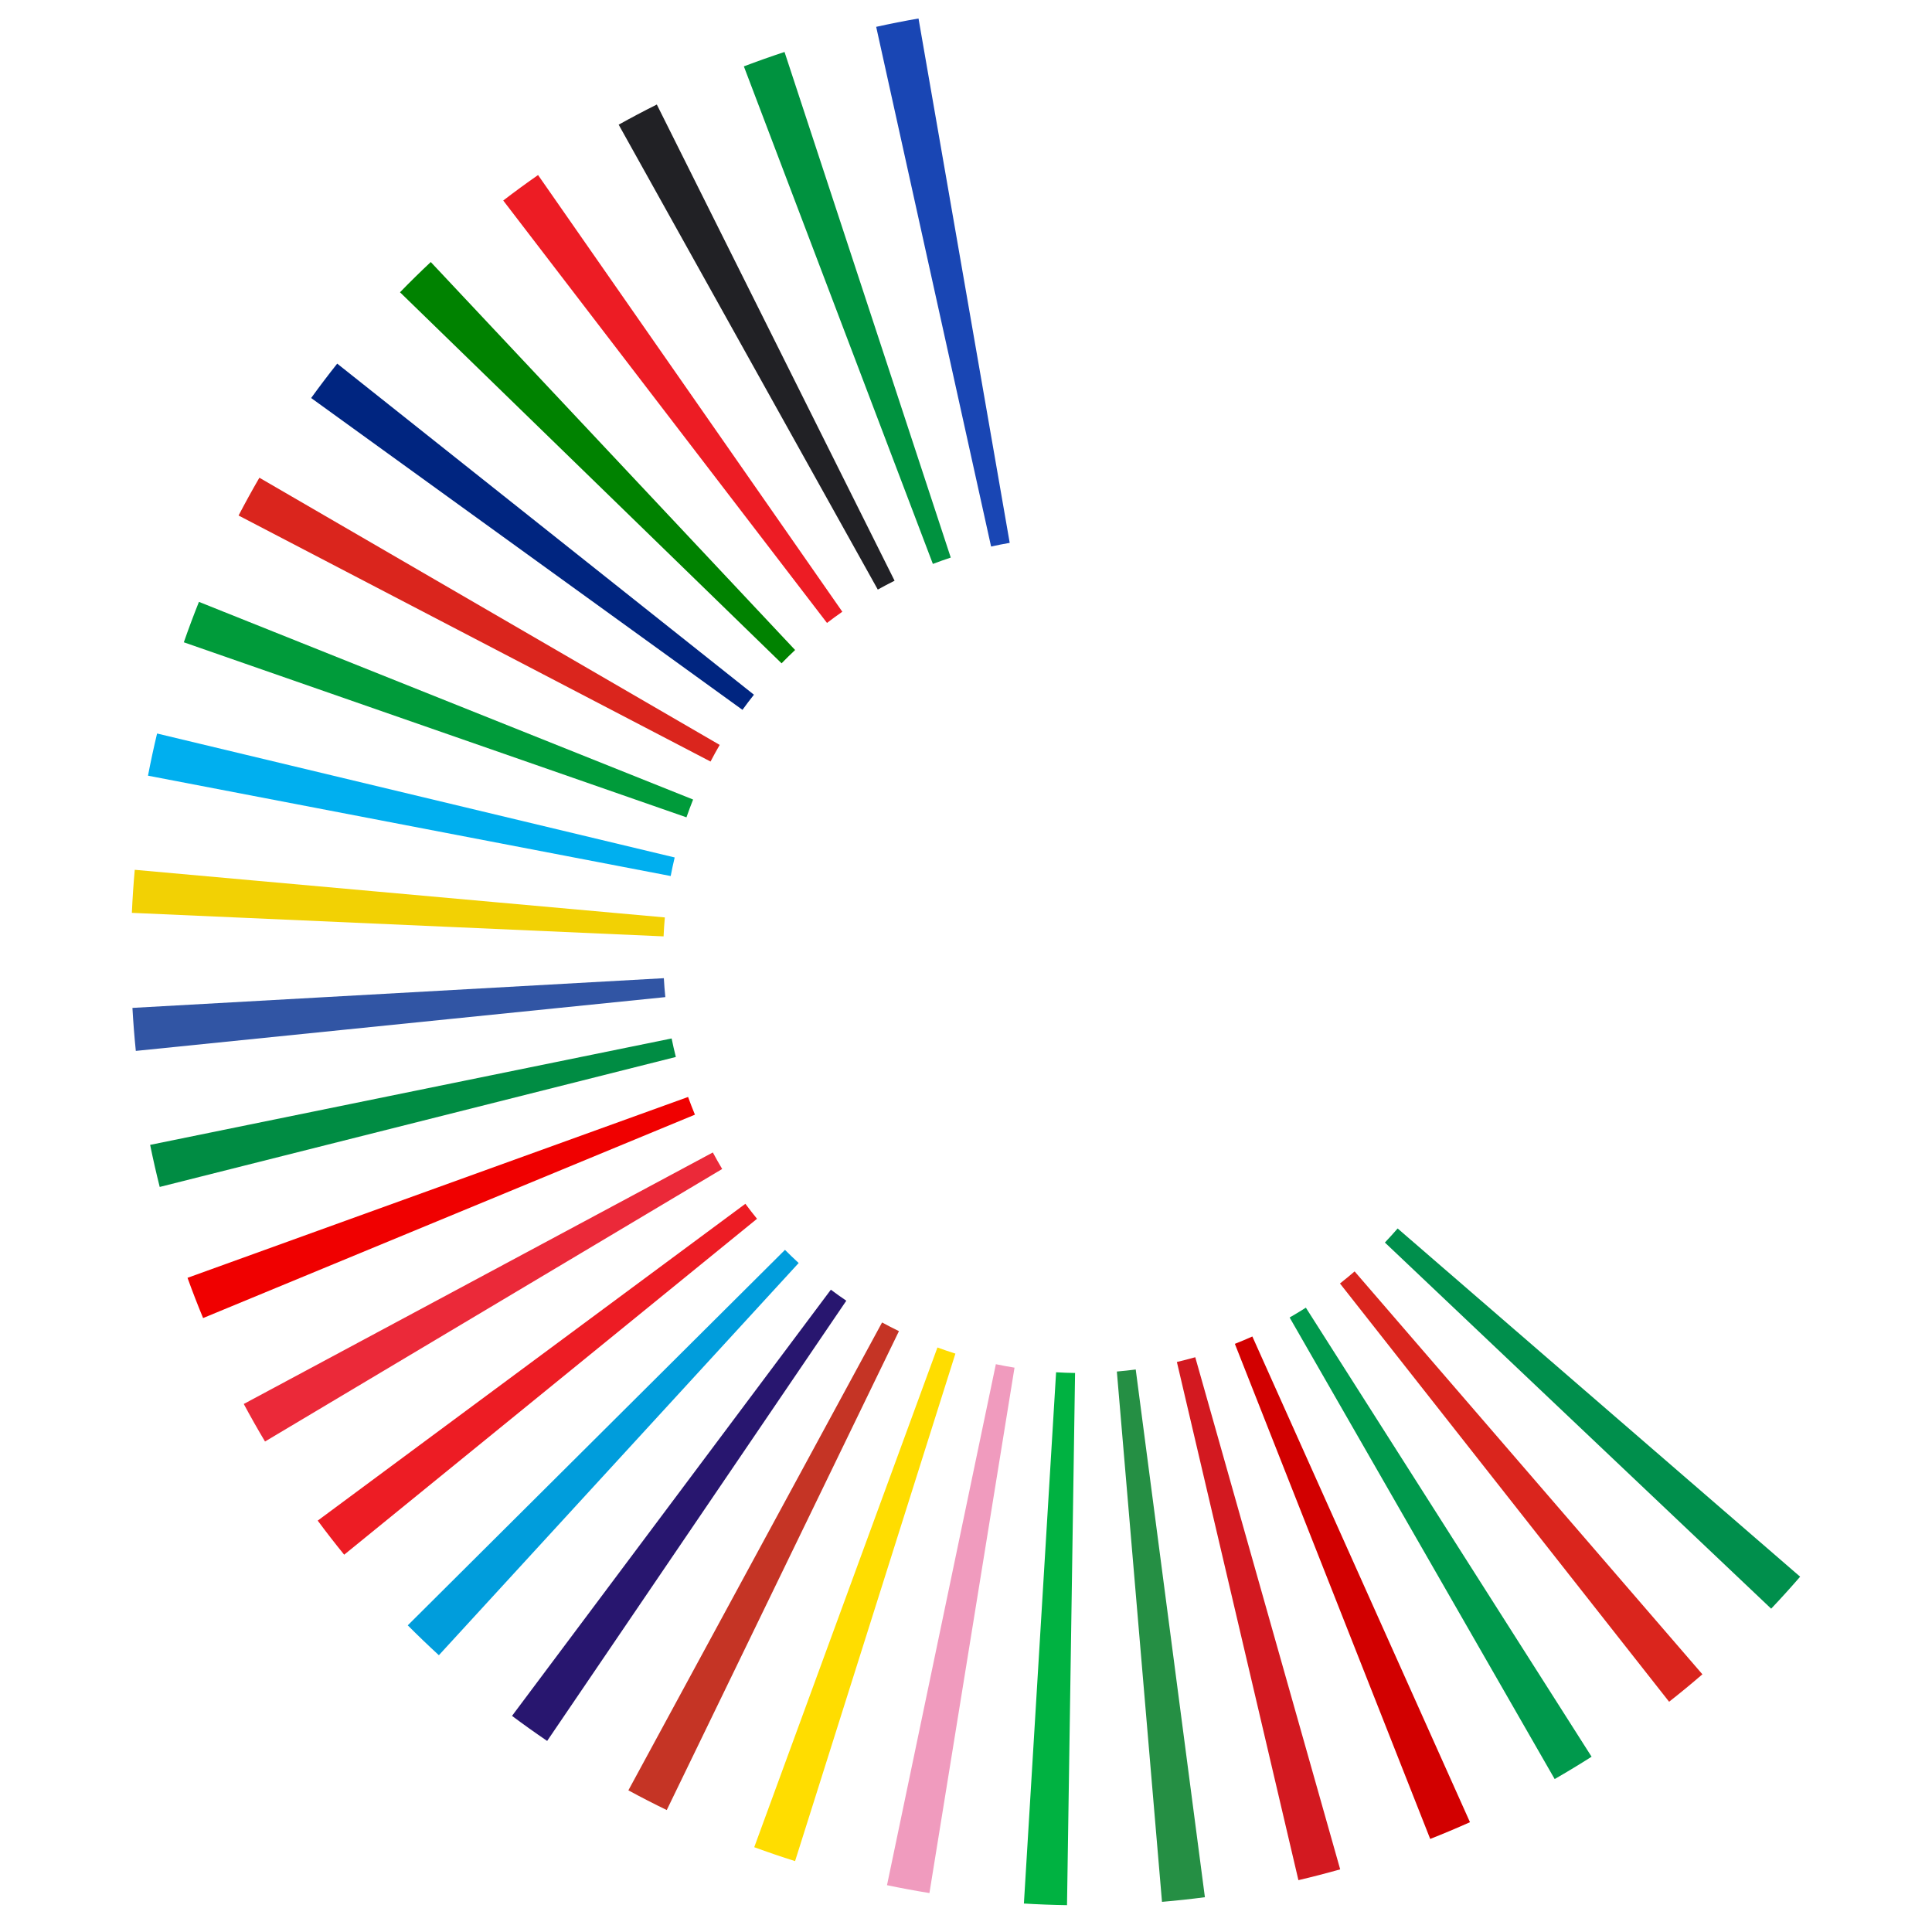
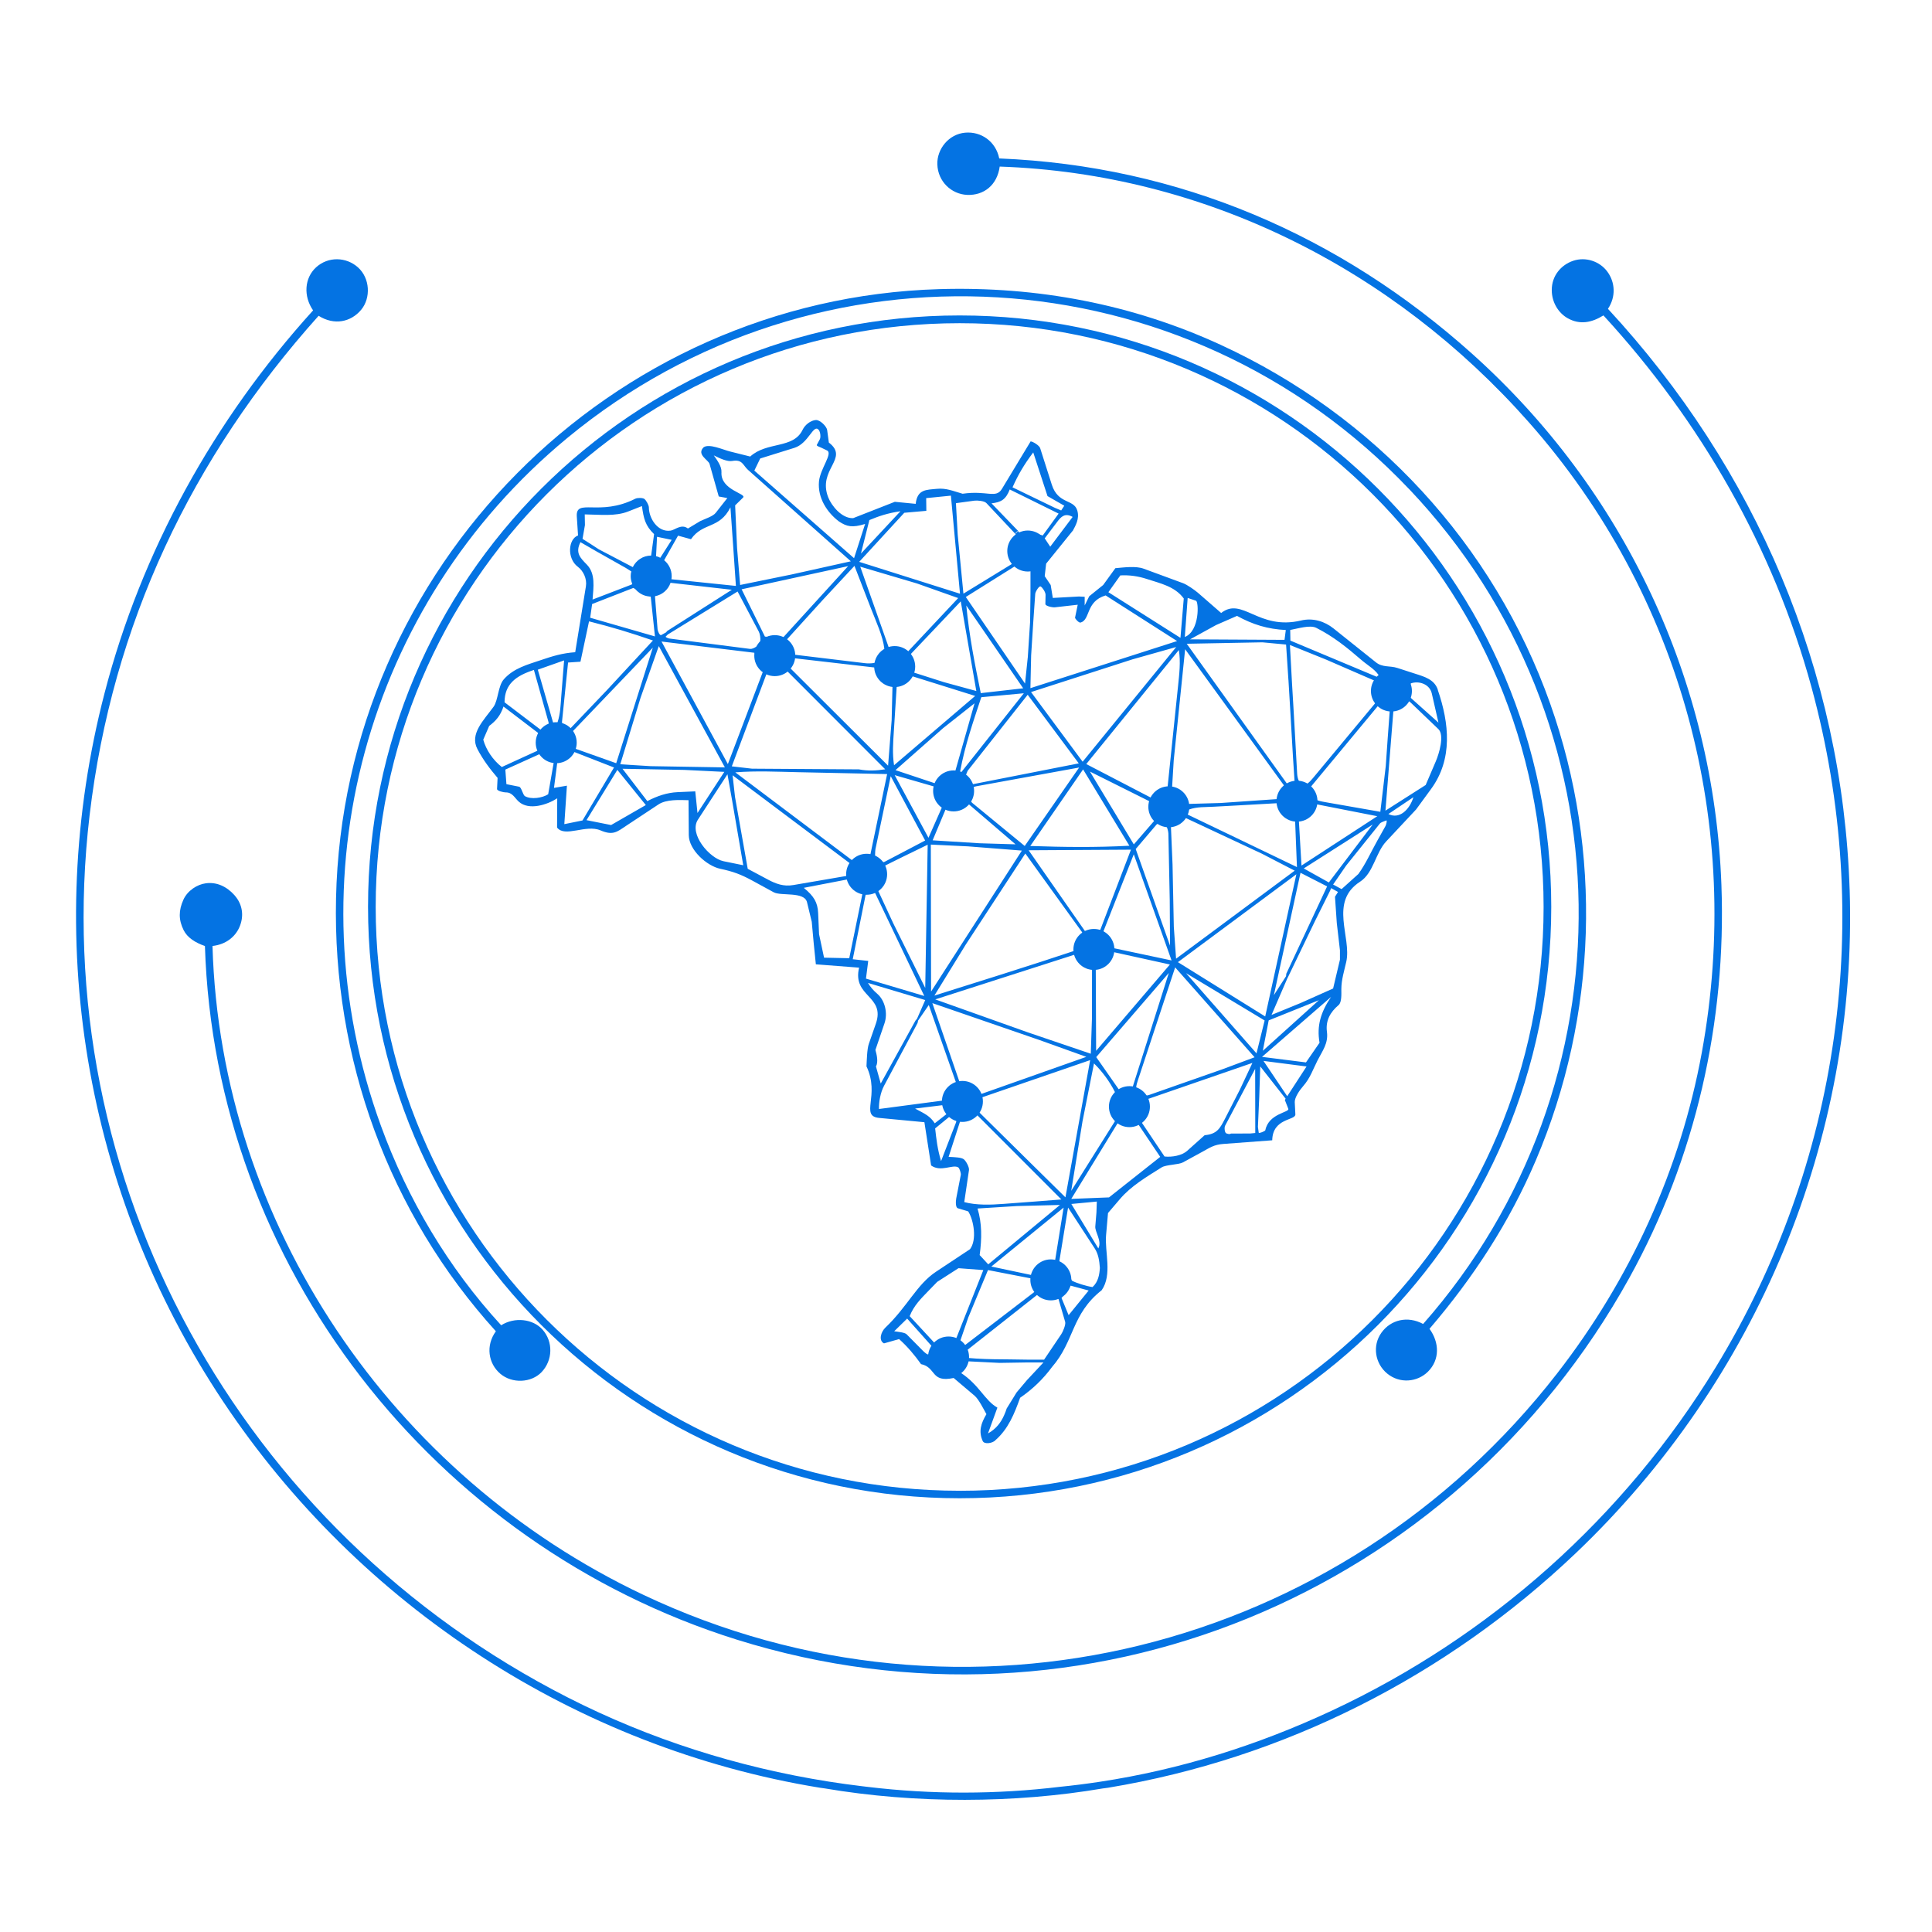
- <svg xmlns="http://www.w3.org/2000/svg" viewBox="-15.810 0.431 248 248" fill="none">
-   <path d="M215.263 202.823C214.055 204.219 212.815 205.588 211.545 206.928L161.961 159.928C162.52 159.338 163.065 158.736 163.597 158.122L215.263 202.823Z" fill="#008F4C" />
-   <path d="M202.718 215.352C201.32 216.559 199.895 217.733 198.444 218.875L156.195 165.185C156.833 164.683 157.46 164.166 158.075 163.635L202.718 215.352Z" fill="#DA251D" />
-   <path d="M188.493 225.931C186.935 226.923 185.355 227.878 183.754 228.798L149.732 169.551C150.437 169.147 151.132 168.726 151.817 168.29L188.493 225.931Z" fill="#00994C" />
-   <path d="M172.882 234.336C171.197 235.091 169.495 235.808 167.777 236.485L142.702 172.934C143.457 172.635 144.206 172.32 144.948 171.988L172.882 234.336Z" fill="#D20000" />
-   <path d="M156.222 240.39C154.445 240.892 152.658 241.355 150.86 241.776L135.26 175.261C136.051 175.076 136.837 174.872 137.619 174.651L156.222 240.39Z" fill="#D31920" />
-   <path d="M138.856 243.966C137.025 244.206 135.189 244.404 133.349 244.561L127.554 176.487C128.364 176.418 129.172 176.331 129.977 176.225L138.856 243.966Z" fill="#258F44" />
-   <path d="M121.157 244.985C119.311 244.957 117.466 244.888 115.623 244.776L119.755 176.581C120.565 176.63 121.377 176.661 122.19 176.673L121.157 244.985Z" fill="#00B241" />
-   <path d="M103.496 243.431C101.673 243.136 99.857 242.799 98.05 242.421L112.022 175.545C112.817 175.712 113.616 175.86 114.418 175.989L103.496 243.431Z" fill="#F09BBE" />
-   <path d="M86.249 239.333C84.488 238.777 82.74 238.181 81.007 237.545L104.524 173.4C105.286 173.68 106.055 173.942 106.83 174.187L86.249 239.333Z" fill="#FFDD00" />
-   <path d="M69.777 232.777C68.116 231.972 66.473 231.128 64.85 230.248L97.415 170.189C98.129 170.576 98.852 170.947 99.583 171.302L69.777 232.777Z" fill="#C53425" />
-   <path d="M54.425 223.904C52.898 222.866 51.394 221.794 49.916 220.688L90.842 165.982C91.492 166.469 92.154 166.941 92.826 167.397L54.425 223.904Z" fill="#28166F" />
-   <path d="M40.526 212.902C39.166 211.653 37.833 210.375 36.531 209.066L84.953 160.869C85.526 161.445 86.112 162.008 86.711 162.557L40.526 212.902Z" fill="#009DDC" />
-   <path d="M28.371 199.999C27.205 198.567 26.073 197.109 24.973 195.625L79.87 154.955C80.353 155.608 80.852 156.25 81.365 156.88L28.371 199.999Z" fill="#ED1C24" />
-   <path d="M18.208 185.47C17.262 183.884 16.353 182.277 15.481 180.65L75.692 148.366C76.076 149.082 76.476 149.789 76.892 150.487L18.208 185.47Z" fill="#EB2939" />
-   <path d="M10.26 169.623C9.555 167.917 8.888 166.195 8.26 164.458L72.515 141.242C72.791 142.006 73.084 142.763 73.395 143.514L10.26 169.623Z" fill="#F00000" />
-   <path d="M4.692 152.792C4.241 151.001 3.831 149.2 3.462 147.391L70.403 133.732C70.565 134.528 70.746 135.321 70.944 136.108L4.692 152.792Z" fill="#008C43" />
-   <path d="M1.624 135.33C1.438 133.493 1.293 131.652 1.19 129.809L69.403 125.996C69.449 126.807 69.512 127.617 69.594 128.425L1.624 135.33Z" fill="#3155A4" />
-   <path d="M1.117 117.609C1.198 115.764 1.322 113.922 1.487 112.083L69.533 118.196C69.46 119.006 69.406 119.816 69.37 120.628L1.117 117.609Z" fill="#F2D104" />
-   <path d="M3.187 100.001C3.535 98.188 3.924 96.383 4.354 94.587L70.795 110.498C70.606 111.288 70.435 112.083 70.282 112.881L3.187 100.001Z" fill="#00AFEF" />
-   <path d="M7.787 82.879C8.394 81.135 9.041 79.406 9.726 77.691L73.16 103.064C72.858 103.818 72.574 104.579 72.307 105.347L7.787 82.879Z" fill="#009B3A" />
-   <path d="M14.815 66.605C15.669 64.967 16.559 63.35 17.486 61.753L76.573 96.051C76.165 96.754 75.773 97.465 75.398 98.186L14.815 66.605Z" fill="#DA251D" />
-   <path d="M24.13 51.522C25.212 50.026 26.328 48.554 27.476 47.108L80.968 89.608C80.463 90.244 79.972 90.892 79.496 91.55L24.13 51.522Z" fill="#002580" />
-   <path d="M35.536 37.948C36.823 36.624 38.14 35.33 39.486 34.066L86.254 83.869C85.661 84.425 85.082 84.995 84.516 85.577L35.536 37.948Z" fill="#008200" />
-   <path d="M48.787 26.169C50.252 25.046 51.743 23.956 53.258 22.9L92.314 78.956C91.647 79.421 90.991 79.9 90.346 80.394L48.787 26.169Z" fill="#ED1C24" />
-   <path d="M63.605 16.435C65.218 15.536 66.851 14.674 68.503 13.849L99.022 74.974C98.295 75.337 97.577 75.716 96.867 76.112L63.605 16.435Z" fill="#212125" />
-   <path d="M79.675 8.951C81.401 8.296 83.142 7.679 84.896 7.102L106.234 72.005C105.462 72.259 104.696 72.53 103.937 72.818L79.675 8.951Z" fill="#00923F" />
-   <path d="M96.661 3.877C98.464 3.478 100.276 3.121 102.095 2.804L113.801 70.114C113.001 70.253 112.203 70.411 111.41 70.586L96.661 3.877Z" fill="#1946B4" />
+ <svg xmlns="http://www.w3.org/2000/svg" viewBox="-16 -40 608 608" fill="none">
+   <g fill="#0473e3">
+     <path d="M57.85,241.8c2.58,2.91,2.97,6.65,1.47,10.03-1.32,2.98-4.21,5.4-8.45,5.87,2.56,87.61,56.51,166.75,135.55,204.17,100.92,47.79,219.56,18.02,287.64-69.7,22.98-29.61,38.74-64.01,45.5-100.94,13.09-71.56-6.37-143.97-54.43-198.34-42.74-48.35-102.02-78.24-166.52-80.47-.8,5.86-5.01,9.13-10.25,8.91-4.94-.21-9.21-4.19-9.38-9.61-.16-4.77,3.55-9.52,8.78-9.97,4.97-.43,9.61,2.73,10.7,8.11,56.6,2.32,107.18,24.14,148.85,61.5,47.8,42.85,76.06,102.79,78.42,167.13,1.59,43.16-8.15,86-28.97,123.64-55.18,99.71-171.52,148.14-280.94,113.85-95.51-29.93-164.18-117.84-167.33-218.27-3.1-1.07-5.55-2.67-6.7-4.99-1.63-3.27-1.59-6.22-.07-9.59,1.29-2.84,4.29-4.8,7.07-5.16,3.4-.45,6.55.98,9.07,3.82Z" />
+     <path d="M285.99,59.27c-102.81,0-186.17,83.31-186.17,186.11s83.36,186.12,186.17,186.12,186.19-83.33,186.19-186.12S388.82,59.27,285.99,59.27ZM286.01,429.14c-101.5,0-183.78-82.26-183.78-183.72S184.5,61.71,286.01,61.71s183.76,82.24,183.76,183.72-82.27,183.72-183.76,183.72Z" />
+     <path d="M427.54,114.02c-70.74-74.64-186.45-81.16-265.09-16.12-63.4,52.43-86.81,138.81-58.58,216.37,8.4,23.09,21.19,44.68,37.85,62.79,4.3-2.7,10.02-1.98,12.99,1.34,3.42,3.82,3.28,9.7-.3,13.43-3.23,3.36-9.23,3.65-12.95.5-3.8-3.22-4.69-8.86-1.41-13.38-33.71-37.17-51.41-85.93-50.3-136.27,2.31-104.09,86.36-188.61,189.78-191.69,30.85-.92,60.74,4.7,88.62,17.53,48.32,22.24,85.92,62.73,103.72,112.99,16.49,46.55,14.8,98.19-4.52,143.59-8.32,19.54-19.6,36.86-33.49,53.08,3.13,4.28,3.31,9.73-.5,13.5-3.35,3.31-8.88,3.82-12.82.57-3.82-3.15-4.75-8.76-1.79-12.87,2.91-4.04,8.18-5.38,13.11-2.73,66.52-75.48,65.4-189.08-4.32-262.65Z" />
+     <path d="M436.48,177.02c-1.1-3.18-4.11-4.04-7.12-5l-5.56-1.8c-2.47-.81-4.69-.08-6.84-1.82l-13.29-10.62c-2.84-2.28-6.52-3.4-10.23-2.51-13.44,3.2-18.48-7.6-25.14-2.36l-7.33-6.38c-.99-.85-3.41-2.54-4.63-2.99l-12.45-4.58c-2.45-.9-6.22-.39-8.89-.15l-3.83,5.29-4.39,3.54-1.43,2.9v-2.73l-1.82-.09-8.21.45-.67-4.07-1.88-2.79.45-3.93,8.33-10.31.03.02c.87-1.65,2.22-3.83,1.44-6.44-1.09-3.66-6.02-1.89-8.02-8.13l-3.66-11.49c-.26-.81-2.14-2.02-3-2.13l-9.02,14.93c-1.92,3.2-4.64.43-12.39,1.55-3.04-.85-5.11-1.85-8.18-1.54-3.21.33-6.08.09-6.58,4.72l-6.57-.64-13.11,5.14c-3.55.16-6.81-3.9-7.84-6.52-3.49-8.88,6.77-12.21.19-17.27l-.53-3.91c-.19-1.27-2.31-3.26-3.55-3.18-1.65.11-3.43,1.51-4.17,3.06-2.89,6.1-11.21,3.62-16.5,8.43l-6.33-1.58c-2.33-.59-6.53-2.55-8.32-1.34-2.34,2.3,1.47,3.94,1.86,5.26l2.89,10.23,2.7.5-3.66,4.66c-.84,1.09-3.38,1.89-4.86,2.59l-3.88,2.33c-2.06-1.58-4.07.47-5.45.67-4.04.59-6.83-3.86-6.84-7.33-.02-.73-.88-2.27-1.43-2.65-.53-.39-2.19-.39-2.84-.06-11.3,5.71-18.8-.31-18.41,5.6l.39,5.96c-3.09,1.09-3.59,7.23-.05,9.87,1.74,1.3,2.9,3.8,2.53,6.12l-3.37,20.75c-4.04.29-7.06,1.21-10.77,2.47-4.22,1.43-8.58,2.53-11.69,6.05-1.83,2.05-1.78,6.63-3.24,8.65-3.1,4.27-7.61,8.55-5.06,13.35,1.78,3.37,3.91,6.21,6.33,9.03l-.17,3.48c-.03.64,2.06,1.09,2.75,1.09,2.1-.03,2.79,1.75,4.11,2.93,3.2,2.86,9.02.92,12.08-1.07l-.05,9.2c2.47,3.23,9.05-1.09,13.67.89,3.94,1.69,5.21.47,8.1-1.46l10.12-6.69c2.51-1.68,6.67-1.41,9.48-1.35l.08,10.99c.03,4.64,5.63,9.7,9.92,10.6,4.14.87,6.57,1.83,9.86,3.6l6.95,3.79c2.33,1.26,9.64-.33,10.48,3.14l1.49,6.15.62,6.81.67,6.57,13.61,1.05c-2.23,9.25,8.38,8.78,5.26,17.66l-2.2,6.32c-.57,1.61-.64,5.25-.74,7.08,4.36,9.2-2.17,15.66,4,16.23l14.23,1.35,2.11,13.61c3.04,2.19,6.78-.42,8.52.59.43.25.93,1.91.82,2.39l-1.43,7.36c-.17.93-.26,2.9.5,3.13l3.27.99c1.72,2.73,2.81,8.92.56,11.89l-10.68,7.08c-6.1,4.03-8.99,10.99-15.97,17.62-1.35,1.29-2.22,4.02-.42,4.94l4.75-1.35c2.61,2.31,4.98,5.15,6.91,7.88,4.86,1.01,2.96,5.93,10.26,4.36l6.6,5.59c1.29,1.1,2.82,4.19,3.72,5.8-1.69,2.83-2.56,5.42-1.16,8.47.51,1.1,3.15.71,4.02-.31,4.04-3.55,5.93-8.29,7.74-13.32,3.93-2.72,7.17-5.8,10.04-9.68,7.12-8.18,6.07-16.64,15.63-24.17,3.4-4.86.92-12.09,1.38-17.31l.61-6.98,3.74-4.38c3.57-4.19,8.38-6.98,13.13-9.98,1.4-.88,5.29-.81,6.72-1.58l6.08-3.32c2.3-1.26,3.68-2.27,6.6-2.48l15.41-1.15c.14-7.08,7.37-6.18,7.28-8.16l-.19-3.85c-.06-1.44,1.52-3.77,2.64-5.03,2.23-2.53,3.12-5.34,4.56-8.16,1.51-2.96,3.4-5.28,2.93-8.92-.47-3.54,1.01-6.18,3.66-8.43,1.04-.88.87-3.55.87-5.04.02-2.92.84-5.49,1.54-8.54,1.78-7.76-5.51-18.89,4.36-25.25,4.22-2.72,4.84-9.06,8.21-12.67l9.42-10.07,4.69-6.41c6.89-9.39,5.77-20.66,2.11-31.27ZM427.97,175.07c2.51-.92,5.94.2,6.61,3.14l2.1,9.2-9.75-8.72,1.04-3.62ZM420.68,180.55c.54-.12.76,1.96.71,2.59l-.67,9.02-.62,8.91-1.71,14.4-16.84-2.95c-.84-.14-2.11-.36-2.96-.67-.23-.06-.43-.15-.59-.25-.85-.5-1.27-2.7-1.49-4l.11-.12,21.93-26.42,2.13-.51ZM382.16,279.88l-27.47-17.09,37.28-27.66-9.81,44.75ZM383.26,281.11l15.8-6.35-17.65,15.92,1.85-9.58ZM335.1,304.14c-1.49,2.53-2.48,5,.28,7.9l-.5.79-13.77,21.93,3.55-21.85,3.62-18.25c2.59,2.51,5.01,5.81,6.6,9.03.08.16.14.3.22.45ZM291.64,340.32l12.4-.78,13.53-.34-22.57,18.69-2.7-2.92c.71-5.26.74-10.01-.67-14.65ZM318.72,340.02l-2.65,16.45-.23,1.41c-2.79.14-4.08.76-5.32,3.77l-2.06-.43-12.48-2.64,22.75-18.56ZM292.18,310.05l.42-4.56.57-.2,33.9-11.67-7.78,43.18-9.37-9.23-17.66-17.43-.08-.08ZM164.33,190.05l25.11-26.23-11.52,36.36-12.73-4.52-.45-.16-.9-4.97.48-.5ZM185.59,179.57l5.73-16.25,20.8,38.18-23.36-.39-9.56-.59,6.39-20.95ZM183.9,145.33l4.78,2.41.11.06,1.32,12.48-20.38-5.88.61-4.31,12.96-5.06.61.31ZM391.58,218.54l.57,14.33-18.05-8.68-16.33-7.84-1.51-.73c.67-.37,1.3-.65,1.94-.87,2.56-.9,4.92-.71,7.64-.87l7.78-.42,12.12-.68.81-.05c1.15,1.97,2.87,3.48,4.97,4.41l.06,1.4ZM232.37,169.96l-.48-1.94c-.14-.56,1.49-.95,2.11-.87l.22.03,24.91,2.87,1.09.12c.53,2.59,1.74,4.52,4.66,5.35l-.02.64-.26,10.49-1.12,14.31-30.65-30.56-.45-.45ZM265.3,190.03l.88-13.85.03-.47,4.55-3,.45.14,19.68,6.16-25.53,21.81c-.56-3.62-.31-6.97-.06-10.8ZM292.81,179.41l13.39-1.24-19.63,24.77-.59.73c.05-.29.11-.59.17-.88,1.54-8.32,4.05-15.44,6.66-23.37ZM292.65,178.13c-1.89-9.23-3.59-17.74-4.56-27.58l17.91,26.06-13.35,1.52ZM280.79,189.15l9.9-7.82-6.01,21.15-.17.59c-2.82.26-4.72,1.41-5.88,3.57l-.5-.17-12.32-4.11,14.98-13.21ZM282.08,213.54c2.13.25,3.31.06,5.68-1.41l1.18,1.01,14.65,12.57-11.38-.34-14.71-.92,4.04-9.64.54-1.27ZM290.09,212.78c-.17-.14-.34-.33-.5-.53-.68-.87-1.26-2.22-1.16-2.92.09-.65,1.04-1.29,2.02-1.66.29-.11.61-.2.88-.25l32.27-5.88-17.12,24.69-16.39-13.46ZM351.69,222.24l.43,21.17.09,14.19-10.8-30.41,6.53-7.68c.08-.09.2-.17.34-.22.73-.31,2.16-.12,2.51.28.14.17.29.43.42.74.25.61.45,1.4.47,1.92ZM347.19,218.37l-6.38,7.36-13.81-22.92,18.64,9.31.9.45.84,5.59-.19.22ZM339.43,226.15c-10.65.57-20.6.44-31.2.08l16.62-24.1,14.57,24.03ZM339.91,227.39l-9.67,25.28-.02.03-4.76.33-.03-.03-17.72-25.42,32.21-.19ZM306.67,228.6l17.93,24.86-.02.03-1.96,5.56-.79.26-10.18,3.35-12.71,4.07-20.89,6.58,9.86-16.03,18.76-28.68ZM322.03,260.48l.96-.31c1.46,1.47,2.64,2.36,4.67,3.41v1.63l-.02,15.23-.37,11.17-19.79-6.72-29.15-10.38,43.69-14.03ZM328.84,263.47c2.44-.57,3.63-1.51,4.69-4.05l1.1.25,17.54,3.86-23.22,27.16-.11-25.49v-1.74ZM334.68,258.43l-.43-.09-3-5.25,9.55-24.24,11.89,33.4-18-3.82ZM352.5,220.31l-.02-.42,4.33-2.61.39.17,23.93,11.21,10.31,5.34-37.33,27.7-.71-10.03-.4-19.56-.5-11.81ZM388.09,207.2l-1.65,4.24-.7.05-7.33.5-10.26.71-9.96.29-1.02.03c-1.46-1.74-2.47-2.73-4.38-4.03l.08-1.44.5-8.26,3.59-34.98,31.1,42.85.03.05ZM354.72,176l-3.26,31.46-.12,1.27-4.86,2.44-.39-.2-20.24-10.52,29.13-35.88c.62,3.76.14,7.51-.26,11.44ZM324.7,199.7l-16.23-21.91,31.91-10.29,13.77-3.88-29.44,36.09ZM323.5,200.23l-33.31,6.55h-.02l-.5.09c-.67-.14-2.36-1.38-2.13-1.94l.48-1.13v-.02l.5-1.21,18.89-23.93,16.08,21.59ZM307.43,166.94l-.85,8.18-18.64-27.25,15.68-9.82.29-.54c.51-.14,1.99-.17,2.64.08.47.19.67.62.67,1.21l1.07-.7v8.72l-.12,8.91-.73,11.22ZM291.25,177.46l-10.21-2.79-9.33-2.98-.2-.06-1.32-5.34.45-.48,15.71-16.56,4.9,28.22ZM269.83,164.95l-.42.45-5.46-.89-.31-.9-8.92-25.28,17.86,5.29,12.96,4.59-15.71,16.73ZM258.07,151.43c1.57,4.07,3.77,8.68,4.24,12.77.05.31.08.62.09.92.11,2.16-1.43,3.14-3.18,3.49-1.04.2-2.16.2-3.03.09l-21.93-2.64-1.4-.17-1.58-4.27.42-.45,11.02-12.15,10.18-10.94,5.17,13.35ZM230.58,160.49l-.22.25-5.06-.36h-.02l-.56-.05-7.33-14.88,33.52-7.29-20.35,22.33ZM222.76,158.69c.4.76.62,2.13.5,3.09-.03.28-.09.53-.19.71-.16.31-.53.65-1.01.98h-.02c-.65.47-1.47.81-2,.74l-25.38-3.26c-.4-.05-1.33-.47-1.16-.62l.68-.68.34-.2,21.6-13.3,6.63,12.54ZM194.02,158.52l-.43.5-1.49.82c-.47.26-1.1-1.16-1.16-1.78l-.82-10.43c1.86-1.32,2.95-2.42,4.18-4.3l.74.08,19.26,2.19-20.27,12.93ZM192.18,161.89l29.26,3.54v.03l2.78,5.6-.19.47-10.97,28.93-20.88-38.57ZM225.17,172.18l.25-.65,5.39-1.27,1.07,1.09,30.7,30.75c-2.81.42-5.39.57-8.3.02l-33.62-.22-6.36-.73,10.88-28.98ZM235.15,203.01l28.03.59-5.25,25.21-.09.48-4.92,2.02-.84-.64-36.68-27.61c6.69-.53,13.11-.19,19.74-.05ZM259.58,226.86l4.73-22.6,10.83,20.25-12.76,6.7c-.12.06-.28.11-.45.11-.96.03-2.48-.81-2.53-1.41-.02-.17-.02-.4-.02-.65,0-.78.06-1.83.19-2.41ZM260.12,239.84c1.86-1.82,3.45-4.16,1.96-7.22l.48-.23,5.51-2.73,7.87-3.83-.23,13.69-.54,31.38-10.1-20.41-4.66-10.06-.28-.59ZM265.57,203.94l12.26,3.54.71.2c.12,2.33.68,3.74,2.31,5.45l-.47,1.04-4.19,9.48-10.63-19.71ZM288.63,226.35l16.95,1.33-28.57,44.36-.08-46.25,11.7.56ZM310.82,287.19l15.05,5.4-33.01,11.66-.57.2c-1.44-2.17-3.15-3.15-5.96-2.9l-.45-1.29-8.47-24.58,33.42,11.52ZM328.98,292.67l22.85-26.49-11.33,35.73-.06.22-4.11,1.04-.28-.39-7.06-10.1ZM341.56,302.18c.06-.7.28-1.46.48-2.05l11.78-35.7,25,28.29-10.24,3.82-13.66,4.78-9.28,3.26c-.25.09-.51.14-.81.17-1.04.12-2.27-.11-2.96-.81-.36-.36-.4-1.02-.31-1.77ZM393.27,234.67l8.37,4.28-12.84,27.47-.08.79-3.83,5.96,8.38-38.51ZM394.29,233.3l21.71-13.83-13.81,18.24-7.9-4.41ZM393.58,232.39l-.81-13.84-.08-1.32c2.44-.79,3.63-1.78,4.92-4.27l.92.19,18.9,3.71-23.86,15.54ZM398.22,157.58c5.31,2.67,9.64,6.15,14.19,10.09,2.31,2,4.59,2.99,6.13,5.85l-28.45-11.92-.06-3.35c2.34-.42,6.25-1.66,8.19-.67ZM401.57,167.68l15.71,6.83c.16,1.61.4,2.93,1.07,4.89l-21.17,25.47c-.56.68-1.16,1.32-1.74,1.72-.45.31-.87.48-1.26.4-.67-.12-1.13-.64-1.46-1.29-.31-.67-.47-1.51-.51-2.25l-.7-12.71-.48-8.4-.42-7.05-.67-12.31,11.62,4.69ZM389.47,173.92l.65,10.88.79,13.63.48,7.29.03.54-2.31.5-.16-.22-31.48-43.95,23.81-.45,7.45.7.73,11.08ZM366.79,156.66l6.5-2.84c4.98,2.75,9.65,4.16,15.35,4.45l-.4,3.09-29.72-.16,8.27-4.55ZM357.76,148.17l2.62.88c.88.29,1.21,9.51-3.52,11.41l.9-12.29ZM336.57,141.08c2.9-.16,5.65.25,8.35,1.13,4.25,1.4,8.78,2.3,11.61,6.13l-1.04,12.39-22.68-14.36,3.76-5.29ZM313.04,147.12l-.06,2.96c0,.67,2.27,1.12,2.98,1.04l7.2-.81-.85,4.1c.17.5,1.23,1.65,1.75,1.51,3.15-.88,1.54-6.64,7.88-8.54l22.49,14.36-46.16,14.82.23-10.31.68-10.65.61-8.72c.05-.64,1.2-2.61,1.72-2.31.62.37,1.52,1.83,1.52,2.54ZM321.56,122.67l-7.05,9.37-1.74-2.62,4-5.28c1.15-1.54,2.41-2.81,4.78-1.47ZM309.16,102.37l4.49,13.75,5.28,3.03-.98,1.49-1.96-.82-13.35-6.46c1.75-3.91,3.52-7,6.52-10.99ZM290.62,117.56c.93-.12,3.15.06,3.8.76l9.1,9.68c-.11-.2.71-1.02.88-.85l.03-.03-8.4-8.72c2.93-.34,4.47-1.1,5.74-4.36l15.38,7.59-5,6.89c-2.69-.95-4.39-.68-6.39.22l-1.37-1.58-.88.85c.11.22,1.09,1.34,1.06,1.57l-.99,7.48-.82.23-15.57,9.53-1.8-18.55-.56-9.92,5.79-.79ZM275.52,120.76l-.05-4,7.78-.78,2.86,30.86-31.72-10.03,14.19-15.44,6.95-.61ZM267.37,120.89l-12.43,13.32,2.65-10.54c2.96-1.24,5.79-2.2,9.78-2.78ZM223.23,104.29l10.76-3.35c4.5-1.41,5.96-7.62,7.64-5.68.56.67.71,2.33.37,2.98l-.95,1.77c-.17.33,1.09.73,1.41.88l1.82.88c1.88.93-2.17,5.74-2.55,9.76-.47,5.17,2.59,9.79,6.29,12.57,2.48,1.65,4.17,2.03,8.23.79l-3.48,10.77-31.38-27.56,1.85-3.82ZM211.04,108.56c.12-1.71-1.3-3.69-2.41-5.25,1.92.95,4.25,2.05,5.84,1.75,3.2-.57,3.34,1.4,4.94,2.82l32.35,28.76-18.62,4.14-16.22,3.31-.96-11.58-.61-13.47,2.48-2.44c1.32-1.26-7.2-2.33-6.78-8.06ZM201.45,129.69c3.74-5.39,8.97-3.12,12.42-10.03l.84,11.94.88,12.79-20.29-2.1-.5-.05-2.67-4.39.87-1.54,4.38-7.74,4.07,1.12ZM190.77,128.93l4.61.96-3.59,5.65-1.49,2.36.16-2.86.31-6.12ZM168.02,121.88c4.78.05,9.59.7,13.7-.93l4.3-1.69c.53,3.91,1.04,6.16,3.82,8.83l-.93,6.77-.26,1.91-4.69,2.13c-.26-.14-.54-.28-.81-.42-3.43-1.82-10.72-5.62-10.72-5.62l-2.5-1.63-2.61-1.65.76-4.33-.06-3.37ZM166.67,130.62l5.14,2.96,9.13,5.15,1.74,1.1.64.42c.64.4.28,2.69-.34,3.48-.05.11-.14.19-.22.23l-12.28,4.72c.29-3.93.98-8.18-1.82-11.02-2.05-2.1-3.69-3.65-1.99-7.05ZM166.67,168.24l2.7-12.7c7.06,1.77,13.02,3.57,20.11,6.02l-14.56,15.71-11.35,11.89-.47.5c-.48.11-1.68.09-1.77-.28l-.42-1.8v-.02l-.06-.28,1.92-18.78,3.88-.26ZM161.52,167.82l-.9,11.44c-.23,2.95-.26,5.28-1.16,8.04-.22.67-.48,1.37-.82,2.1l-.59-2.03-4.8-16.62,8.27-2.92ZM152.02,170.83l4.58,16.37c.03.12.06.31.08.53.05.61.03,1.4-.02,1.71-.08.42-1.65.73-2.03.57l-.54-.4-11.31-8.6c.02-5.73,3.55-8.33,9.25-10.18ZM136.09,192.75l1.86-4.3c2.08-1.58,3.51-3.17,4.5-6.1l10.91,8.32.82.64-.08,4.49-1.01.45v.02l-11.17,5.11c-2.84-2.22-4.97-5.45-5.84-8.61ZM156.5,209.96c-1.8,1.15-5.31,1.71-7.28.6-.71-.4-1.09-2.84-1.88-2.99l-3.97-.79-.34-4.59,10.68-4.83.85-.39,3.76,2.62-.09.53-1.72,9.84ZM161.59,219.36l.82-12.11-4.07.7,1.01-7.79.05-.31,4.95-3.34.42.16,12.46,4.86-9.92,16.67-5.73,1.16ZM176.31,219.64l-7.73-1.54,9.7-15.82,8.96,11.07-10.93,6.29ZM197.21,209.29c-3.32.16-6.41,1.21-9.5,2.82l-7.81-10.18,19.42.36,12.62.62-8.44,12.94-.7-6.81-5.59.25ZM211.65,231.01c-4.36-.9-10.93-8.57-8.02-13.05l9.3-14.29,1.46,8.18,3.51,20.44-6.24-1.27ZM225.8,236.87l-6.49-3.46-4-22.6-.76-6.83,36.78,27.6.33.25c.36.76.48,2.75.37,3.55l-1.72.29-16.67,2.86c-3.04.53-5.51-.42-7.84-1.66ZM243.33,261.38l-1.57-7.39-.29-6.64c-.15-3.35-1.32-5.34-4.52-7.95l13.56-2.61,1.4-.26,3.71,3.65-.25,1.26-4.11,20.11-7.93-.17ZM252.36,261.86l4-20.01c.02-.08.05-.19.09-.29.22-.56.76-1.41,1.16-1.54.45-.14,1.27.51,1.75.98l.05.05,15.46,32.38-18.35-5.46.71-5.57-4.89-.53ZM259.5,290.4l2.84-8.33c1.09-3.18.2-7.19-2.27-9.33-1.26-1.1-2.05-1.99-2.92-3.41l18.02,5.39-2.59,5.9-.47.54-10.94,19.83-1.51-5.39c.82-1.38.23-3.77-.17-5.2ZM260.62,309.01c-.08-2.16.45-5.18,1.58-7.29l10.55-19.76.19-.81,3.35-4.87,8.51,24.24.36.99c-1.38,1.44-2.59,3.1-3.62,4.73l-1.1.14-19.82,2.62ZM271.98,308.86l8.57-1.05,1.2-.14,1.26,2.05-1.18.92-3.66,2.86c-1.52-2.28-2.87-2.87-6.18-4.63ZM278.29,315.11l4.39-3.6.56-.47c.33-.26,1.72-.25,1.75.16.02.31.03,1.06-.03,1.57-.02.17-.05.33-.08.42l-4.73,12.21c-1.16-3.9-1.47-6.89-1.86-10.29ZM287.45,338.31l1.49-10.09c.14-.88-.98-2.96-1.68-3.43-.82-.56-2.59-.62-4.73-.73l3.57-11.05.2-.62,5.03-1.65.25.25,26.43,26.48-8.3.65-9.86.74c-4.24.33-8.61.45-12.4-.56ZM276.29,386.2c-.39.26-1.37-.62-1.86-1.12l-5.12-5.18c-.59-.59-2.7-.78-3.91-.95l4.08-3.99,8.83,9.89-2.02,1.35ZM284.11,383.25l-5.15.31-8.68-9.37c1.32-3.35,3.52-5.49,6.01-8.06l2.65-2.73,6.7-4.3,7.81.59-9.34,23.56ZM288.77,374.48l6.15-14.79,13.36,2.59.09.02c.65.12,1.74.98,2.08,1.44.34.45-.16,2.25-.61,2.59l-.34.26-24.46,18.75,3.72-10.86ZM307.35,394.13l-3.43,4.07-3.12,5.06c-.23.71-.48,1.41-.79,2.08-1.01,2.3-2.51,4.33-5.09,5.76l2.96-8.12c-3.96-2.2-5.71-7.19-11.62-11.02l.81-3.63,11.49.57,8.68-.14h5.14l-5.01,5.37ZM317.92,379.96l-5.34,7.92h-5.34c-7.42-.19-13.77.12-21.6-.85l24.69-19.49.96-.76,5.77,2,.05.02,2.1,7.2c.25.84-.75,3.2-1.29,3.97ZM320.29,373.87l-2.23-5.39.25-.36s0-.02.02-.02l2.55-3.49s.02-.02.02-.03l5.7,1.55-6.29,7.73ZM327.82,365.04c-1.82-.25-5.17-1.27-6.5-2.03-.06-.11-.11-.22-.17-.33,0-.02,0-.05-.02-.06-1.07-2.06-2.11-3.54-3.85-5.09l.09-.61,2.75-16.9,8.41,12.9c1.1,1.69,1.44,3.76,1.6,6.1-.14,2.08-.5,4.38-2.31,6.02ZM329.64,352.87l-8.49-13.98,8.02-.76-.12,3.43-.36,4.38c-.16,1.74,2.17,4.59.95,6.94ZM332.99,336.82l-11.86.47,14.56-23.78.33-.54,5.43-.3.9,1.34,6.77,10.06-16.13,12.76ZM363.1,317.25l-5.48,4.9c-1.68,1.51-4.78,2.06-7.14,1.8l-7.12-10.6-.75-1.12c.93-2.2,1.3-3.59,1.61-6.02l1.16-.4,32.75-11.31-3.94,8.4-4.69,9.17c-1.57,3.03-2.48,4.83-6.41,5.18ZM377.36,316.71h-.03l-5.93.02c-.29.19-.68.22-1.3,0h-.02s-.09-.05-.16-.06c-.51-.2-.7-1.79-.37-2.42l9.45-17.88.03,20.18-1.68.17ZM357.22,266.24l24.76,14.9-2.56,10.35-22.19-25.25ZM382.2,315.67c-.08.34-2.03,1.1-2.08.78l-.25-1.83.42-9.51.31-9.51,7.99,10.17-.25.39,1.09,2.78c.45,1.15-6.21,1.44-7.23,6.75ZM389.09,304.98l-7.47-11.11,13.55,1.75-6.08,9.36ZM399.26,288.15l-4.27,6.19-13.83-1.74,21.73-18.87c-3.27,4.8-4.55,9.09-3.63,14.42ZM405.69,261.97l-2.16,9.11-10.21,4.56-9.17,3.76,4.98-11.52.33-.65,3.06-6.35,5.26-10.93,4.83-9.7.29-.76,2.17,1.21-.95,1.51.57,8.29.99,8.55v2.92ZM420.03,219.92l-2.53,4.53c-2.19,3.9-3.63,7.28-6.02,10.6l-5.28,4.75-2.67-1.44,4.1-5.96,10.63-13.24c.33-.4,1.6-.82,1.99-.96.37-.14-.02,1.37-.22,1.72ZM420.93,216.17l7.87-5.29c-1.23,3.99-4.45,7.05-7.87,5.29ZM432.66,207.04l-12.66,8.07,2.5-31.43c.11-1.33.64-2.81,1.72-3.51.9-.59,2.72-.03,3.74.95l8.69,8.32c2,1.92.22,7.78-.81,10.17l-3.18,7.43Z" />
+     <path d="M566.08,239.96c-2.22-68.86-29.58-132.55-76.06-182.77,2.53-3.76,2.31-8.33-.2-11.72-2.37-3.22-6.77-4.73-10.71-3.41-3.82,1.28-6.78,4.7-6.77,9.21,0,4.05,2.24,7.33,5.04,8.89,3.78,2.11,7.49,1.41,11.22-.9,30.76,33.49,53.56,73.36,65.46,116.95,19.86,72.78,9.08,149.81-30.15,214.13-28.7,47.06-70.84,84.7-120.94,108.07-23.27,10.85-47.63,18.5-72.89,22.32-4.14.63-8.32,1.16-12.51,1.58-19.85,2.39-40.29,2.46-60.51.02-.57-.06-1.13-.13-1.69-.2-3.55-.42-7.09-.92-10.61-1.47-28.61-4.54-56.26-13.31-82.18-26.52C59.68,441.66-1.44,331.88,12.2,216.54c7.11-60.04,32.1-112.56,72.07-157.16,4.91,3.1,10.15,1.98,13.37-1.87,3.12-3.72,2.83-9.98-1.02-13.4-3.69-3.27-9.32-3.46-13.14.01-3.69,3.36-4.05,9.09-.95,13.56-31.14,34.36-54.01,75.67-65.64,120.5-19.83,76.4-6.44,157.09,37.22,222.72,42.93,64.54,111.4,109.17,187.79,121.68.52.08,1.05.16,1.58.22h0c28.7,4.88,59.89,4.74,87.58.02,0,0,.02,0,.03,0,.55-.06,1.09-.13,1.63-.22,55.3-9.14,106.53-35.08,147.27-73.91,56.86-54.2,88.63-130.1,86.1-208.73Z" />
+     <circle cx="159.04" cy="193.73" r="6.45" />
+     <path d="M195.38,141.31c0,.34-.03.67-.08.98-.06.39-.16.76-.28,1.12-.74,2.17-2.62,3.82-4.92,4.22-.39.09-.78.12-1.18.12-.08,0-.17,0-.25-.02-1.94-.06-3.65-.99-4.78-2.41-.37-.48-.7-1.02-.93-1.6-.31-.75-.48-1.57-.48-2.42,0-.51.06-1.01.19-1.47.09-.48.26-.95.48-1.37,1.04-2.14,3.23-3.62,5.76-3.62h.02c.53,0,1.04.06,1.54.19.47.11.92.28,1.33.5.43.2.84.47,1.21.78,1.44,1.18,2.37,2.98,2.37,5Z" />
+     <circle cx="227.82" cy="166.33" r="6.45" />
+     <circle cx="265.56" cy="169.77" r="6.45" />
+     <circle cx="284.1" cy="208.9" r="6.45" />
+     <circle cx="256.73" cy="235.13" r="6.45" />
+     <circle cx="328.25" cy="258.79" r="6.45" />
+     <circle cx="339.43" cy="308.26" r="6.45" />
+     <circle cx="286.87" cy="306.62" r="6.45" />
+     <circle cx="314.7" cy="362.78" r="6.45" />
+     <circle cx="351.83" cy="213.9" r="6.45" />
+     <circle cx="392.16" cy="212.13" r="6.45" />
+     <circle cx="307.44" cy="133.41" r="6.45" />
+     <circle cx="282.51" cy="387.05" r="6.45" />
+     <circle cx="421.88" cy="177.46" r="6.45" />
+   </g>
</svg>
